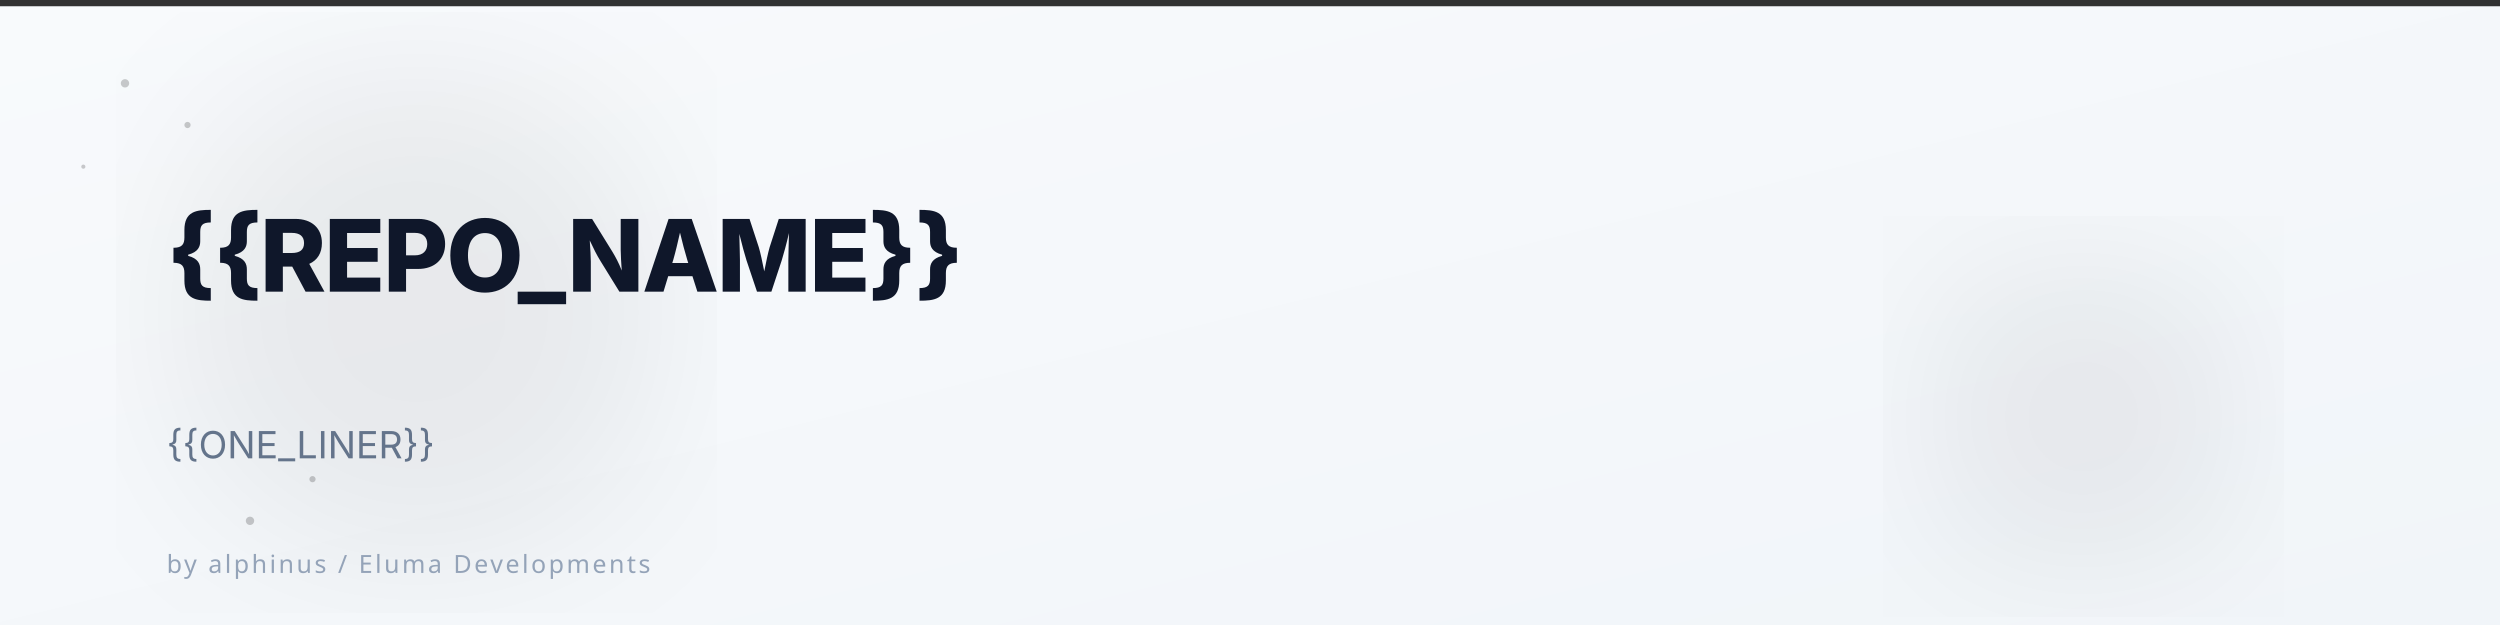
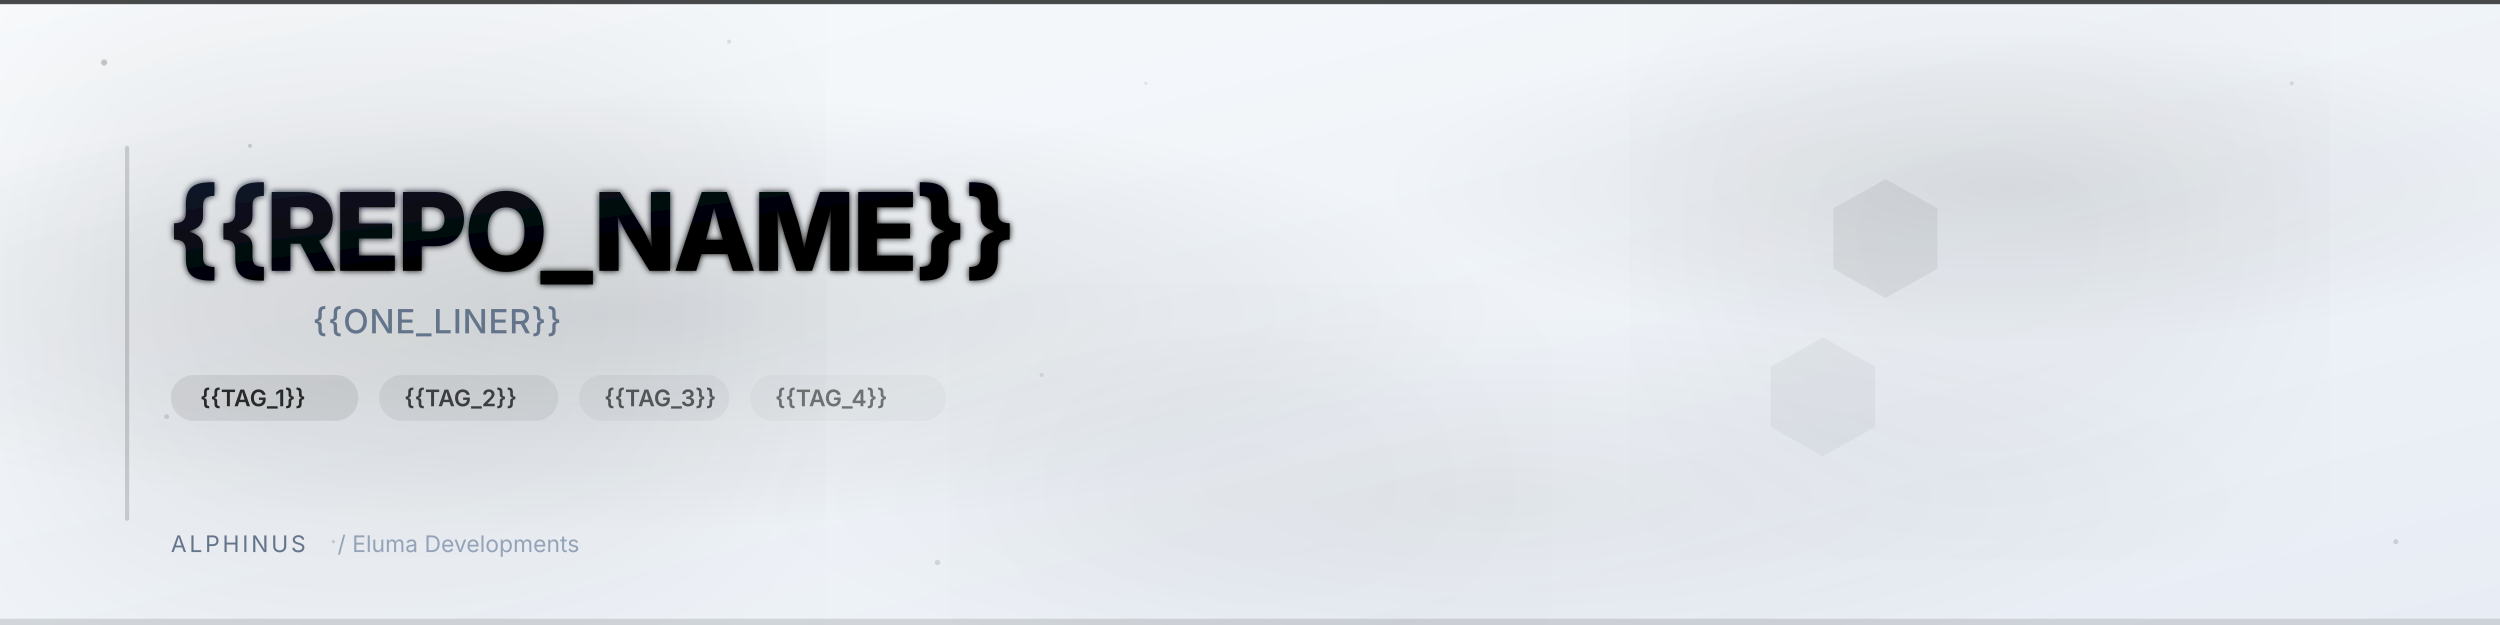
<svg xmlns="http://www.w3.org/2000/svg" width="1200" height="300" viewBox="0 0 1200 300">
  <defs>
    <linearGradient id="bg" x1="0%" y1="0%" x2="100%" y2="100%">
      <stop offset="0%" style="stop-color:#f8fafc" />
-       <stop offset="100%" style="stop-color:#f1f5f9" />
+       <stop offset="40%" style="stop-color:#f1f5f9" />
+       <stop offset="100%" style="stop-color:#e8edf5" />
    </linearGradient>
    <linearGradient id="accent" x1="0%" y1="0%" x2="100%" y2="0%">
      <stop offset="0%" style="stop-color:{{PRIMARY}}" />
      <stop offset="100%" style="stop-color:{{PRIMARY_DARK}}" />
    </linearGradient>
-     <linearGradient id="glow" x1="0%" y1="0%" x2="0%" y2="100%">
-       <stop offset="0%" style="stop-color:{{PRIMARY}};stop-opacity:0.08" />
+     <linearGradient id="titleGrad" x1="0%" y1="0%" x2="100%" y2="100%">
+       <stop offset="0%" style="stop-color:#0f172a" />
+       <stop offset="60%" style="stop-color:{{PRIMARY_DARK}}" />
+       <stop offset="100%" style="stop-color:{{PRIMARY_DARK}}" />
+     </linearGradient>
+     <radialGradient id="glow1" cx="25%" cy="50%" r="35%">
+       <stop offset="0%" style="stop-color:{{PRIMARY}};stop-opacity:0.1" />
      <stop offset="100%" style="stop-color:{{PRIMARY}};stop-opacity:0" />
-     </linearGradient>
-     <filter id="blur">
-       <feGaussianBlur stdDeviation="40" />
+     </radialGradient>
+     <radialGradient id="glow2" cx="80%" cy="30%" r="25%">
+       <stop offset="0%" style="stop-color:{{PRIMARY_DARK}};stop-opacity:0.07" />
+       <stop offset="100%" style="stop-color:{{PRIMARY_DARK}};stop-opacity:0" />
+     </radialGradient>
+     <radialGradient id="glow3" cx="60%" cy="80%" r="30%">
+       <stop offset="0%" style="stop-color:{{PRIMARY}};stop-opacity:0.05" />
+       <stop offset="100%" style="stop-color:{{PRIMARY}};stop-opacity:0" />
+     </radialGradient>
+     <filter id="softglow">
+       <feGaussianBlur stdDeviation="1.5" result="blur" />
+       <feMerge>
+         <feMergeNode in="blur" />
+         <feMergeNode in="SourceGraphic" />
+       </feMerge>
    </filter>
+     <filter id="bigblur">
+       <feGaussianBlur stdDeviation="60" />
+     </filter>
+     <filter id="medblur">
+       <feGaussianBlur stdDeviation="25" />
+     </filter>
+     <clipPath id="bannerClip">
+       <rect width="1200" height="300" />
+     </clipPath>
    <style>
-       @keyframes pulse { 0%, 100% { opacity: 0.3; } 50% { opacity: 0.6; } }
-       .title { font-family: system-ui, -apple-system, sans-serif; font-weight: 800; font-size: 48px; fill: #0f172a; letter-spacing: -0.02em; }
-       .subtitle { font-family: system-ui, -apple-system, sans-serif; font-weight: 400; font-size: 18px; fill: #64748b; }
-       .accent-line { stroke: url(#accent); stroke-width: 3; stroke-linecap: round; }
-       .hex { fill: none; stroke: {{PRIMARY}}; stroke-width: 0.5; opacity: 0.12; }
-       .glow-orb { fill: {{PRIMARY}}; filter: url(#blur); opacity: 0.06; animation: pulse 4s ease-in-out infinite; }
-       .dot { fill: {{PRIMARY}}; opacity: 0.2; }
+       @keyframes pulse1 { 0%,100% { opacity:0.05; } 50% { opacity:0.12; } }
+       @keyframes pulse2 { 0%,100% { opacity:0.03; } 50% { opacity:0.08; } }
+       @keyframes pulse3 { 0%,100% { opacity:0.15; } 50% { opacity:0.4; } }
+       @keyframes drift { 0% { transform:translateX(0) translateY(0); } 50% { transform:translateX(8px) translateY(-4px); } 100% { transform:translateX(0) translateY(0); } }
+       @keyframes drift2 { 0% { transform:translateX(0) translateY(0); } 50% { transform:translateX(-6px) translateY(5px); } 100% { transform:translateX(0) translateY(0); } }
+       @keyframes scanline { 0% { transform:translateY(-300px); } 100% { transform:translateY(300px); } }
+       @keyframes lineGrow { 0% { stroke-dashoffset:200; } 100% { stroke-dashoffset:0; } }
+       @keyframes nodePulse { 0%,100% { r:2; opacity:0.3; } 50% { r:3.5; opacity:0.7; } }
+       @keyframes barGlow { 0%,100% { opacity:0.5; } 50% { opacity:1; } }
    </style>
  </defs>
-   <rect width="1200" height="300" fill="url(#bg)" />
-   <circle class="glow-orb" cx="200" cy="150" r="120" />
-   <circle class="glow-orb" cx="1000" cy="200" r="80" style="animation-delay: -2s;" />
-   <g transform="translate(800, 20)">
-     <polygon class="hex" points="30,0 60,17 60,52 30,69 0,52 0,17" transform="translate(0,0)" />
-     <polygon class="hex" points="30,0 60,17 60,52 30,69 0,52 0,17" transform="translate(65,37)" />
-     <polygon class="hex" points="30,0 60,17 60,52 30,69 0,52 0,17" transform="translate(130,0)" />
-     <polygon class="hex" points="30,0 60,17 60,52 30,69 0,52 0,17" transform="translate(130,74)" />
-     <polygon class="hex" points="30,0 60,17 60,52 30,69 0,52 0,17" transform="translate(195,37)" />
-     <polygon class="hex" points="30,0 60,17 60,52 30,69 0,52 0,17" transform="translate(260,0)" />
-     <polygon class="hex" points="30,0 60,17 60,52 30,69 0,52 0,17" transform="translate(260,74)" />
-     <polygon class="hex" points="30,0 60,17 60,52 30,69 0,52 0,17" transform="translate(0,74)" />
-     <polygon class="hex" points="30,0 60,17 60,52 30,69 0,52 0,17" transform="translate(65,111)" />
-     <polygon class="hex" points="30,0 60,17 60,52 30,69 0,52 0,17" transform="translate(130,148)" />
-     <polygon class="hex" points="30,0 60,17 60,52 30,69 0,52 0,17" transform="translate(195,111)" />
-     <polygon class="hex" points="30,0 60,17 60,52 30,69 0,52 0,17" transform="translate(325,37)" />
+   <g clip-path="url(#bannerClip)">
+     <rect width="1200" height="300" fill="url(#bg)" />
+     <rect width="1200" height="300" fill="url(#glow1)" style="animation:pulse1 6s ease-in-out infinite;" />
+     <rect width="1200" height="300" fill="url(#glow2)" style="animation:pulse2 8s ease-in-out infinite;animation-delay:-3s;" />
+     <rect width="1200" height="300" fill="url(#glow3)" style="animation:pulse1 7s ease-in-out infinite;animation-delay:-5s;" />
+     <circle cx="180" cy="140" r="180" fill="{{PRIMARY}}" filter="url(#bigblur)" opacity="0.06" style="animation:drift 12s ease-in-out infinite;" />
+     <circle cx="950" cy="100" r="140" fill="{{PRIMARY_DARK}}" filter="url(#bigblur)" opacity="0.04" style="animation:drift2 10s ease-in-out infinite;" />
+     <circle cx="600" cy="280" r="120" fill="{{PRIMARY}}" filter="url(#bigblur)" opacity="0.03" style="animation:drift 14s ease-in-out infinite;animation-delay:-4s;" />
+     <g opacity="0.05" stroke="{{PRIMARY_DARK}}" stroke-width="0.5" fill="none">
+       <line x1="0" y1="50" x2="1200" y2="50" />
+       <line x1="0" y1="100" x2="1200" y2="100" />
+       <line x1="0" y1="150" x2="1200" y2="150" />
+       <line x1="0" y1="200" x2="1200" y2="200" />
+       <line x1="0" y1="250" x2="1200" y2="250" />
+       <line x1="100" y1="0" x2="100" y2="300" />
+       <line x1="200" y1="0" x2="200" y2="300" />
+       <line x1="300" y1="0" x2="300" y2="300" />
+       <line x1="400" y1="0" x2="400" y2="300" />
+       <line x1="500" y1="0" x2="500" y2="300" />
+       <line x1="600" y1="0" x2="600" y2="300" />
+       <line x1="700" y1="0" x2="700" y2="300" />
+       <line x1="800" y1="0" x2="800" y2="300" />
+       <line x1="900" y1="0" x2="900" y2="300" />
+       <line x1="1000" y1="0" x2="1000" y2="300" />
+       <line x1="1100" y1="0" x2="1100" y2="300" />
+     </g>
+     <g opacity="0.08" fill="none" stroke="{{PRIMARY_DARK}}" stroke-width="0.8">
+       <polygon points="25,0 50,14 50,43 25,57 0,43 0,14" transform="translate(640,10)" />
+       <polygon points="25,0 50,14 50,43 25,57 0,43 0,14" transform="translate(700,10)" />
+       <polygon points="25,0 50,14 50,43 25,57 0,43 0,14" transform="translate(760,10)" />
+       <polygon points="25,0 50,14 50,43 25,57 0,43 0,14" transform="translate(820,10)" />
+       <polygon points="25,0 50,14 50,43 25,57 0,43 0,14" transform="translate(880,10)" />
+       <polygon points="25,0 50,14 50,43 25,57 0,43 0,14" transform="translate(940,10)" />
+       <polygon points="25,0 50,14 50,43 25,57 0,43 0,14" transform="translate(1000,10)" />
+       <polygon points="25,0 50,14 50,43 25,57 0,43 0,14" transform="translate(1060,10)" />
+       <polygon points="25,0 50,14 50,43 25,57 0,43 0,14" transform="translate(1120,10)" />
+       <polygon points="25,0 50,14 50,43 25,57 0,43 0,14" transform="translate(670,48)" />
+       <polygon points="25,0 50,14 50,43 25,57 0,43 0,14" transform="translate(730,48)" />
+       <polygon points="25,0 50,14 50,43 25,57 0,43 0,14" transform="translate(790,48)" />
+       <polygon points="25,0 50,14 50,43 25,57 0,43 0,14" transform="translate(850,48)" />
+       <polygon points="25,0 50,14 50,43 25,57 0,43 0,14" transform="translate(910,48)" />
+       <polygon points="25,0 50,14 50,43 25,57 0,43 0,14" transform="translate(970,48)" />
+       <polygon points="25,0 50,14 50,43 25,57 0,43 0,14" transform="translate(1030,48)" />
+       <polygon points="25,0 50,14 50,43 25,57 0,43 0,14" transform="translate(1090,48)" />
+       <polygon points="25,0 50,14 50,43 25,57 0,43 0,14" transform="translate(1150,48)" />
+       <polygon points="25,0 50,14 50,43 25,57 0,43 0,14" transform="translate(640,86)" />
+       <polygon points="25,0 50,14 50,43 25,57 0,43 0,14" transform="translate(700,86)" />
+       <polygon points="25,0 50,14 50,43 25,57 0,43 0,14" transform="translate(760,86)" />
+       <polygon points="25,0 50,14 50,43 25,57 0,43 0,14" transform="translate(820,86)" />
+       <polygon points="25,0 50,14 50,43 25,57 0,43 0,14" transform="translate(880,86)" />
+       <polygon points="25,0 50,14 50,43 25,57 0,43 0,14" transform="translate(940,86)" />
+       <polygon points="25,0 50,14 50,43 25,57 0,43 0,14" transform="translate(1000,86)" />
+       <polygon points="25,0 50,14 50,43 25,57 0,43 0,14" transform="translate(1060,86)" />
+       <polygon points="25,0 50,14 50,43 25,57 0,43 0,14" transform="translate(1120,86)" />
+       <polygon points="25,0 50,14 50,43 25,57 0,43 0,14" transform="translate(670,124)" />
+       <polygon points="25,0 50,14 50,43 25,57 0,43 0,14" transform="translate(730,124)" />
+       <polygon points="25,0 50,14 50,43 25,57 0,43 0,14" transform="translate(790,124)" />
+       <polygon points="25,0 50,14 50,43 25,57 0,43 0,14" transform="translate(850,124)" />
+       <polygon points="25,0 50,14 50,43 25,57 0,43 0,14" transform="translate(910,124)" />
+       <polygon points="25,0 50,14 50,43 25,57 0,43 0,14" transform="translate(970,124)" />
+       <polygon points="25,0 50,14 50,43 25,57 0,43 0,14" transform="translate(1030,124)" />
+       <polygon points="25,0 50,14 50,43 25,57 0,43 0,14" transform="translate(1090,124)" />
+       <polygon points="25,0 50,14 50,43 25,57 0,43 0,14" transform="translate(640,162)" />
+       <polygon points="25,0 50,14 50,43 25,57 0,43 0,14" transform="translate(700,162)" />
+       <polygon points="25,0 50,14 50,43 25,57 0,43 0,14" transform="translate(760,162)" />
+       <polygon points="25,0 50,14 50,43 25,57 0,43 0,14" transform="translate(820,162)" />
+       <polygon points="25,0 50,14 50,43 25,57 0,43 0,14" transform="translate(880,162)" />
+       <polygon points="25,0 50,14 50,43 25,57 0,43 0,14" transform="translate(940,162)" />
+       <polygon points="25,0 50,14 50,43 25,57 0,43 0,14" transform="translate(1000,162)" />
+       <polygon points="25,0 50,14 50,43 25,57 0,43 0,14" transform="translate(1060,162)" />
+       <polygon points="25,0 50,14 50,43 25,57 0,43 0,14" transform="translate(670,200)" />
+       <polygon points="25,0 50,14 50,43 25,57 0,43 0,14" transform="translate(730,200)" />
+       <polygon points="25,0 50,14 50,43 25,57 0,43 0,14" transform="translate(790,200)" />
+       <polygon points="25,0 50,14 50,43 25,57 0,43 0,14" transform="translate(850,200)" />
+       <polygon points="25,0 50,14 50,43 25,57 0,43 0,14" transform="translate(910,200)" />
+       <polygon points="25,0 50,14 50,43 25,57 0,43 0,14" transform="translate(970,200)" />
+       <polygon points="25,0 50,14 50,43 25,57 0,43 0,14" transform="translate(1030,200)" />
+       <polygon points="25,0 50,14 50,43 25,57 0,43 0,14" transform="translate(1090,200)" />
+       <polygon points="25,0 50,14 50,43 25,57 0,43 0,14" transform="translate(640,238)" />
+       <polygon points="25,0 50,14 50,43 25,57 0,43 0,14" transform="translate(700,238)" />
+       <polygon points="25,0 50,14 50,43 25,57 0,43 0,14" transform="translate(760,238)" />
+       <polygon points="25,0 50,14 50,43 25,57 0,43 0,14" transform="translate(820,238)" />
+       <polygon points="25,0 50,14 50,43 25,57 0,43 0,14" transform="translate(880,238)" />
+       <polygon points="25,0 50,14 50,43 25,57 0,43 0,14" transform="translate(940,238)" />
+       <polygon points="25,0 50,14 50,43 25,57 0,43 0,14" transform="translate(1000,238)" />
+       <polygon points="25,0 50,14 50,43 25,57 0,43 0,14" transform="translate(1060,238)" />
+     </g>
+     <g fill="none" stroke="{{PRIMARY_DARK}}" stroke-width="1.2">
+       <polygon points="25,0 50,14 50,43 25,57 0,43 0,14" transform="translate(820,86)" opacity="0.15" style="animation:pulse3 4s ease-in-out infinite;" />
+       <polygon points="25,0 50,14 50,43 25,57 0,43 0,14" transform="translate(910,124)" opacity="0.12" style="animation:pulse3 5s ease-in-out infinite;animation-delay:-2s;" />
+       <polygon points="25,0 50,14 50,43 25,57 0,43 0,14" transform="translate(760,162)" opacity="0.14" style="animation:pulse3 4.5s ease-in-out infinite;animation-delay:-1s;" />
+       <polygon points="25,0 50,14 50,43 25,57 0,43 0,14" transform="translate(970,48)" opacity="0.1" style="animation:pulse3 6s ease-in-out infinite;animation-delay:-3s;" />
+     </g>
+     <polygon points="25,0 50,14 50,43 25,57 0,43 0,14" transform="translate(880,86)" fill="{{PRIMARY}}" opacity="0.06" style="animation:pulse1 5s ease-in-out infinite;" />
+     <polygon points="25,0 50,14 50,43 25,57 0,43 0,14" transform="translate(850,162)" fill="{{PRIMARY}}" opacity="0.04" style="animation:pulse2 7s ease-in-out infinite;" />
+     <g stroke="{{PRIMARY_DARK}}" stroke-width="1" fill="none" opacity="0.1">
+       <line x1="845" y1="115" x2="935" y2="153" stroke-dasharray="4,6" style="animation:lineGrow 3s ease-out infinite;" />
+       <line x1="935" y1="153" x2="880" y2="190" stroke-dasharray="4,6" style="animation:lineGrow 3s ease-out infinite;animation-delay:-1s;" />
+       <line x1="785" y1="190" x2="845" y2="115" stroke-dasharray="4,6" style="animation:lineGrow 4s ease-out infinite;animation-delay:-2s;" />
+     </g>
+     <circle cx="845" cy="115" fill="{{PRIMARY_DARK}}" style="animation:nodePulse 3s ease-in-out infinite;" />
+     <circle cx="935" cy="153" fill="{{PRIMARY_DARK}}" style="animation:nodePulse 3s ease-in-out infinite;animation-delay:-1s;" />
+     <circle cx="880" cy="190" fill="{{PRIMARY_DARK}}" style="animation:nodePulse 4s ease-in-out infinite;animation-delay:-0.5s;" />
+     <circle cx="785" cy="190" fill="{{PRIMARY_DARK}}" style="animation:nodePulse 3.5s ease-in-out infinite;animation-delay:-2s;" />
+     <circle cx="995" cy="77" fill="{{PRIMARY_DARK}}" style="animation:nodePulse 5s ease-in-out infinite;animation-delay:-3s;" />
+     <g fill="{{PRIMARY_DARK}}">
+       <circle cx="50" cy="30" r="1.5" opacity="0.2" style="animation:drift 8s ease-in-out infinite;" />
+       <circle cx="120" cy="70" r="1" opacity="0.15" style="animation:drift2 9s ease-in-out infinite;" />
+       <circle cx="80" cy="200" r="1.2" opacity="0.12" style="animation:drift 11s ease-in-out infinite;animation-delay:-3s;" />
+       <circle cx="160" cy="260" r="0.8" opacity="0.15" style="animation:drift2 7s ease-in-out infinite;animation-delay:-1s;" />
+       <circle cx="350" cy="20" r="1" opacity="0.1" style="animation:drift 10s ease-in-out infinite;animation-delay:-5s;" />
+       <circle cx="450" cy="270" r="1.3" opacity="0.12" style="animation:drift2 12s ease-in-out infinite;animation-delay:-2s;" />
+       <circle cx="550" cy="40" r="0.8" opacity="0.08" style="animation:drift 9s ease-in-out infinite;animation-delay:-4s;" />
+       <circle cx="500" cy="180" r="1" opacity="0.1" style="animation:drift2 8s ease-in-out infinite;animation-delay:-6s;" />
+       <circle cx="1150" cy="260" r="1.2" opacity="0.14" style="animation:drift 10s ease-in-out infinite;animation-delay:-3s;" />
+       <circle cx="1100" cy="40" r="1" opacity="0.1" style="animation:drift2 11s ease-in-out infinite;animation-delay:-7s;" />
+     </g>
+     <rect x="0" y="0" width="1200" height="1" fill="{{PRIMARY_DARK}}" opacity="0.03" style="animation:scanline 8s linear infinite;" />
+     <rect x="0" y="0" width="1200" height="2" fill="url(#accent)" opacity="0.7" />
+     <rect x="0" y="0" width="1200" height="6" fill="url(#accent)" opacity="0.06" filter="url(#medblur)" />
+     <rect x="60" y="70" width="2" height="180" fill="url(#accent)" opacity="0.15" rx="1" />
+     <text x="80" y="130" style="font-family:system-ui,-apple-system,'Segoe UI',sans-serif;font-weight:800;font-size:52px;fill:url(#titleGrad);letter-spacing:-0.03em;" filter="url(#softglow)">{{REPO_NAME}}</text>
+     <line x1="82" y1="155" x2="140" y2="155" stroke="url(#accent)" stroke-width="2" stroke-linecap="round" opacity="0.5" />
+     <text x="150" y="160" style="font-family:system-ui,-apple-system,sans-serif;font-weight:500;font-size:16px;fill:#64748b;letter-spacing:0.02em;">{{ONE_LINER}}</text>
+     <g style="font-family:system-ui,-apple-system,sans-serif;font-size:11px;font-weight:600;">
+       <rect x="82" y="180" width="90" height="22" rx="11" fill="{{PRIMARY_DARK}}" opacity="0.08" stroke="{{PRIMARY_DARK}}" stroke-width="0.5" stroke-opacity="0.15" />
+       <text x="96" y="195" fill="{{PRIMARY_DARK}}" opacity="0.8">{{TAG_1}}</text>
+       <rect x="182" y="180" width="86" height="22" rx="11" fill="{{PRIMARY_DARK}}" opacity="0.06" stroke="{{PRIMARY_DARK}}" stroke-width="0.5" stroke-opacity="0.12" />
+       <text x="194" y="195" fill="{{PRIMARY_DARK}}" opacity="0.7">{{TAG_2}}</text>
+       <rect x="278" y="180" width="72" height="22" rx="11" fill="{{PRIMARY_DARK}}" opacity="0.04" stroke="{{PRIMARY_DARK}}" stroke-width="0.5" stroke-opacity="0.08" />
+       <text x="290" y="195" fill="{{PRIMARY_DARK}}" opacity="0.6">{{TAG_3}}</text>
+       <rect x="360" y="180" width="94" height="22" rx="11" fill="{{PRIMARY_DARK}}" opacity="0.03" stroke="{{PRIMARY_DARK}}" stroke-width="0.5" stroke-opacity="0.06" />
+       <text x="372" y="195" fill="{{PRIMARY_DARK}}" opacity="0.5">{{TAG_4}}</text>
+     </g>
+     <text x="82" y="265" style="font-family:system-ui,-apple-system,sans-serif;font-size:11px;fill:#64748b;letter-spacing:0.12em;">ALPHINUS</text>
+     <text x="162" y="265" style="font-family:system-ui,-apple-system,sans-serif;font-size:11px;fill:#94a3b8;">/ Eluma Developments</text>
+     <rect x="0" y="297" width="1200" height="3" fill="url(#accent)" opacity="0.12" />
  </g>
-   <circle class="dot" cx="60" cy="40" r="2" />
-   <circle class="dot" cx="90" cy="60" r="1.5" />
-   <circle class="dot" cx="40" cy="80" r="1" />
-   <circle class="dot" cx="120" cy="250" r="2" />
-   <circle class="dot" cx="150" cy="230" r="1.5" />
-   <line class="accent-line" x1="80" y1="185" x2="200" y2="185" />
-   <rect x="0" y="0" width="1200" height="3" fill="url(#accent)" opacity="0.8" />
-   <text class="title" x="80" y="140">{{REPO_NAME}}</text>
-   <text class="subtitle" x="80" y="220">{{ONE_LINER}}</text>
-   <text x="80" y="275" style="font-family: system-ui, sans-serif; font-size: 12px; fill: #94a3b8; letter-spacing: 0.1em; text-transform: uppercase;">
-     by alphinus / Eluma Developments
-   </text>
</svg>
